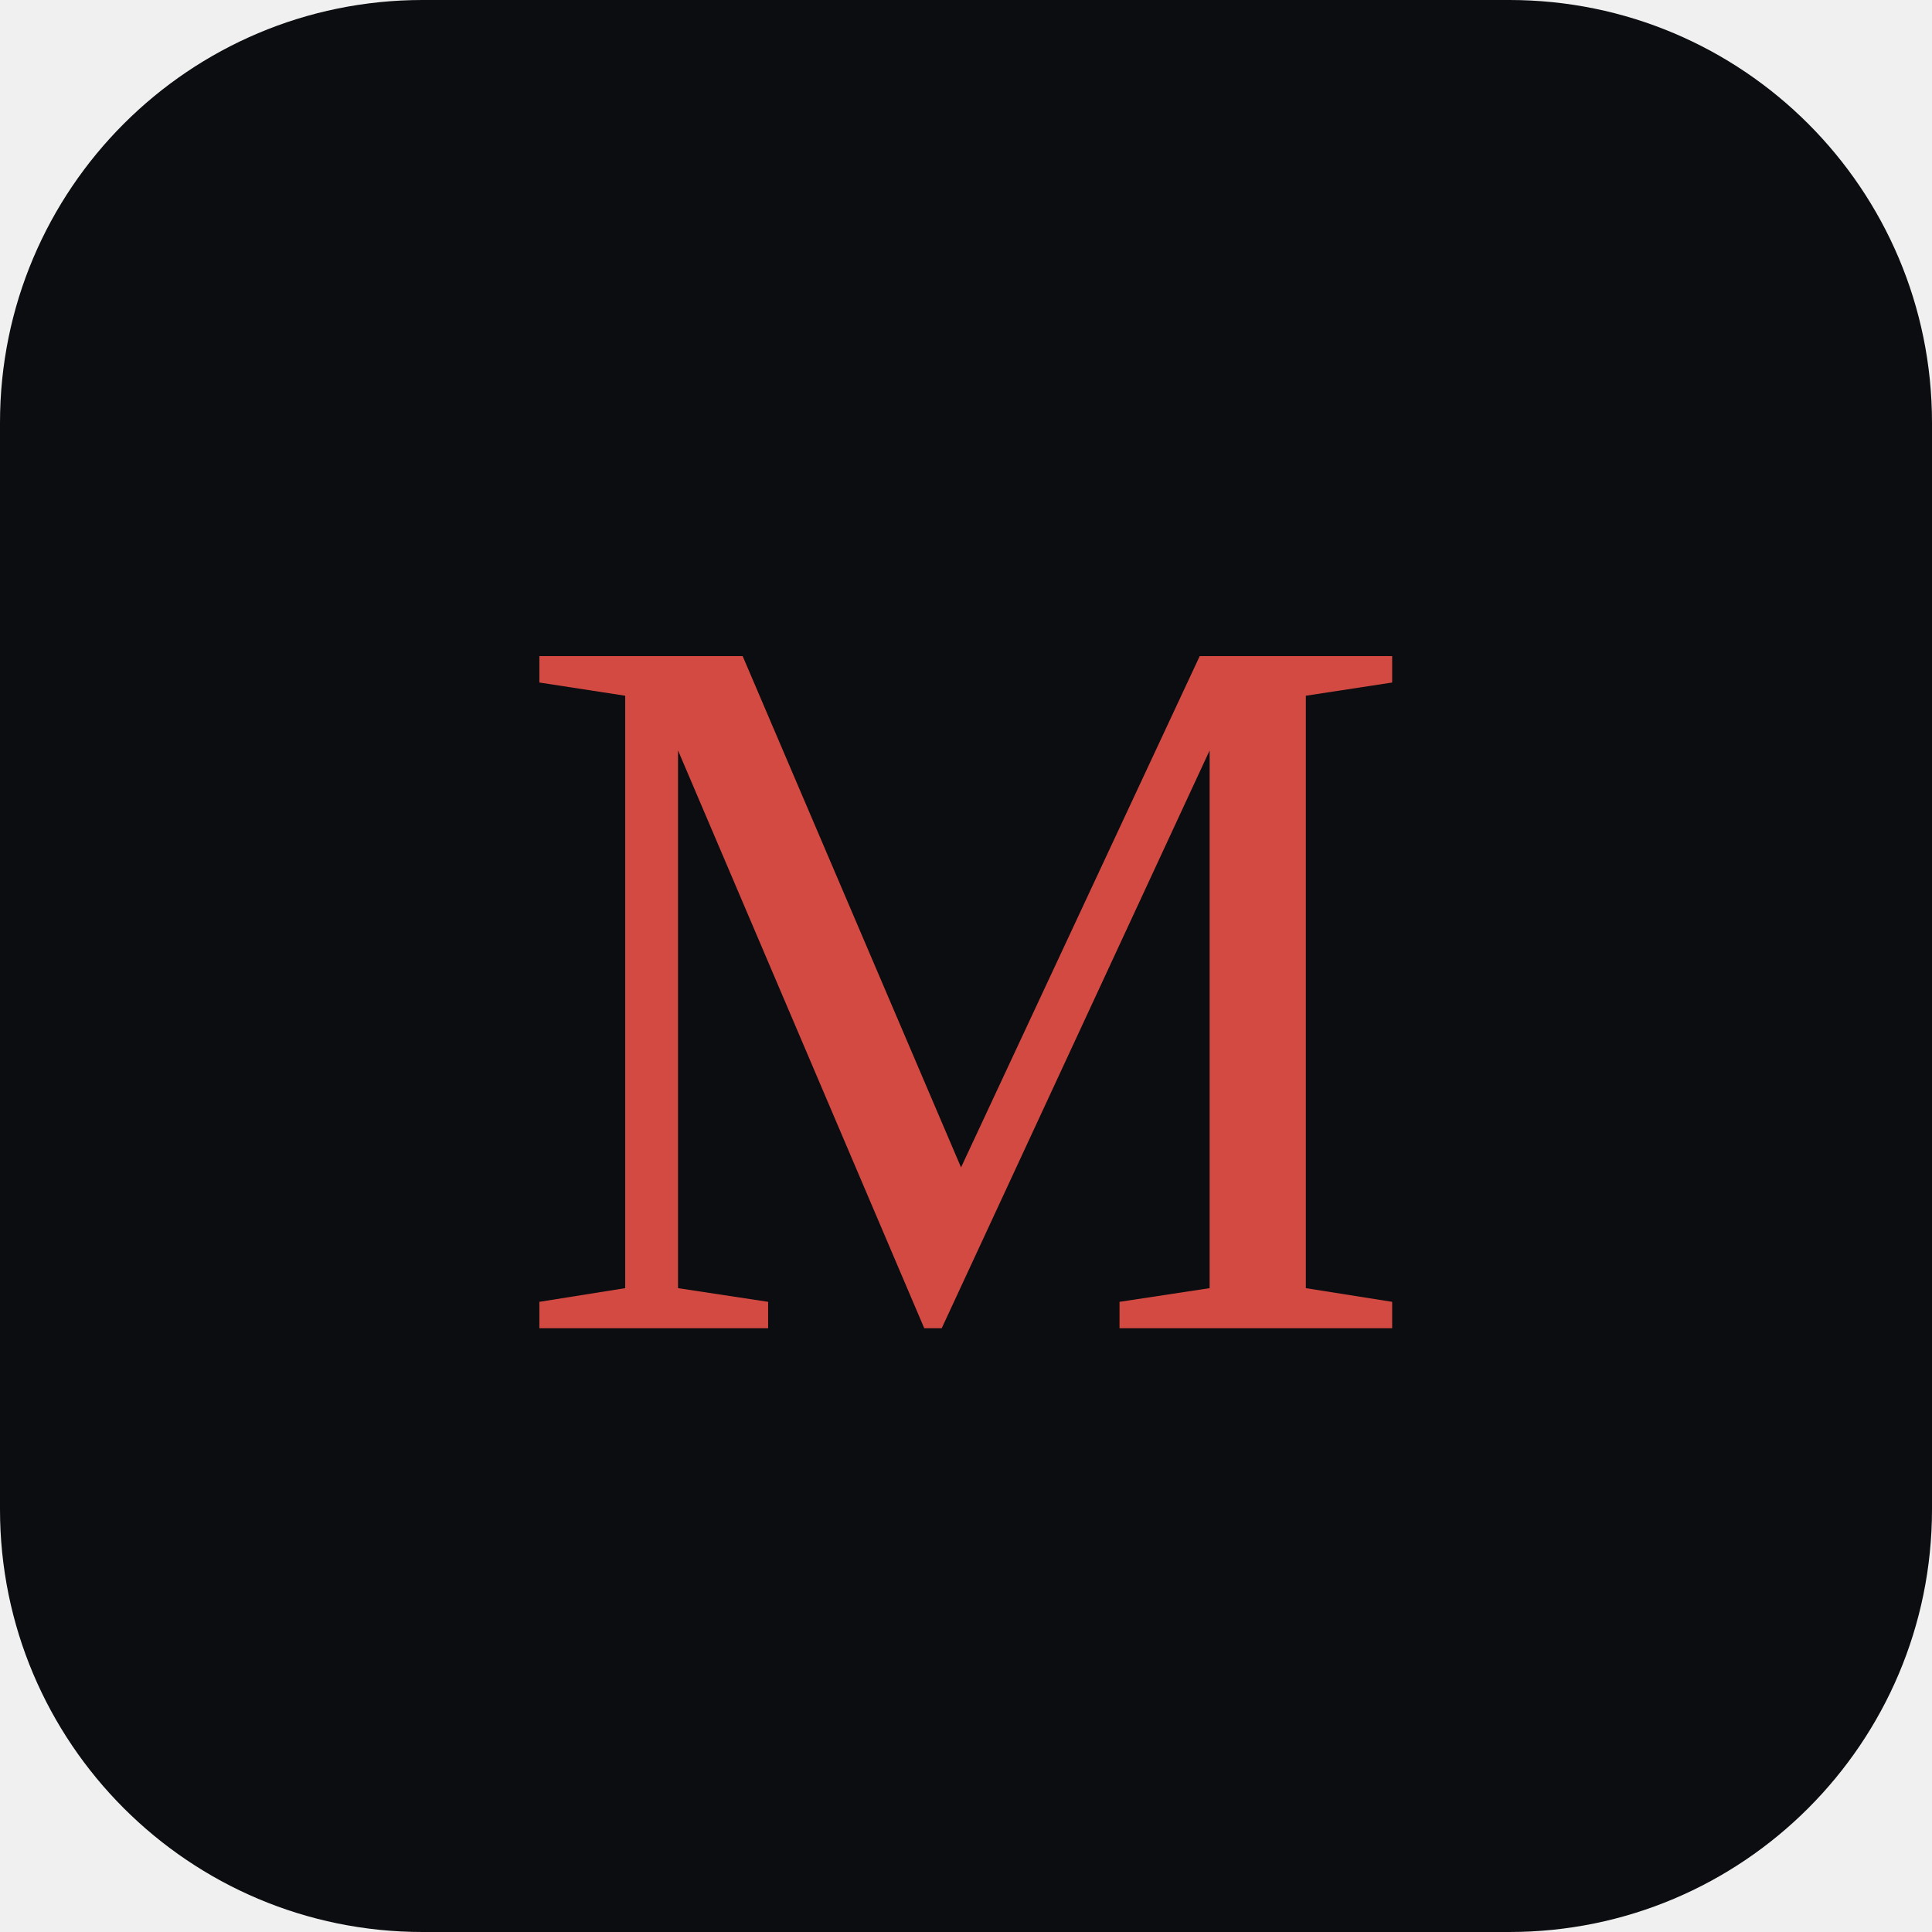
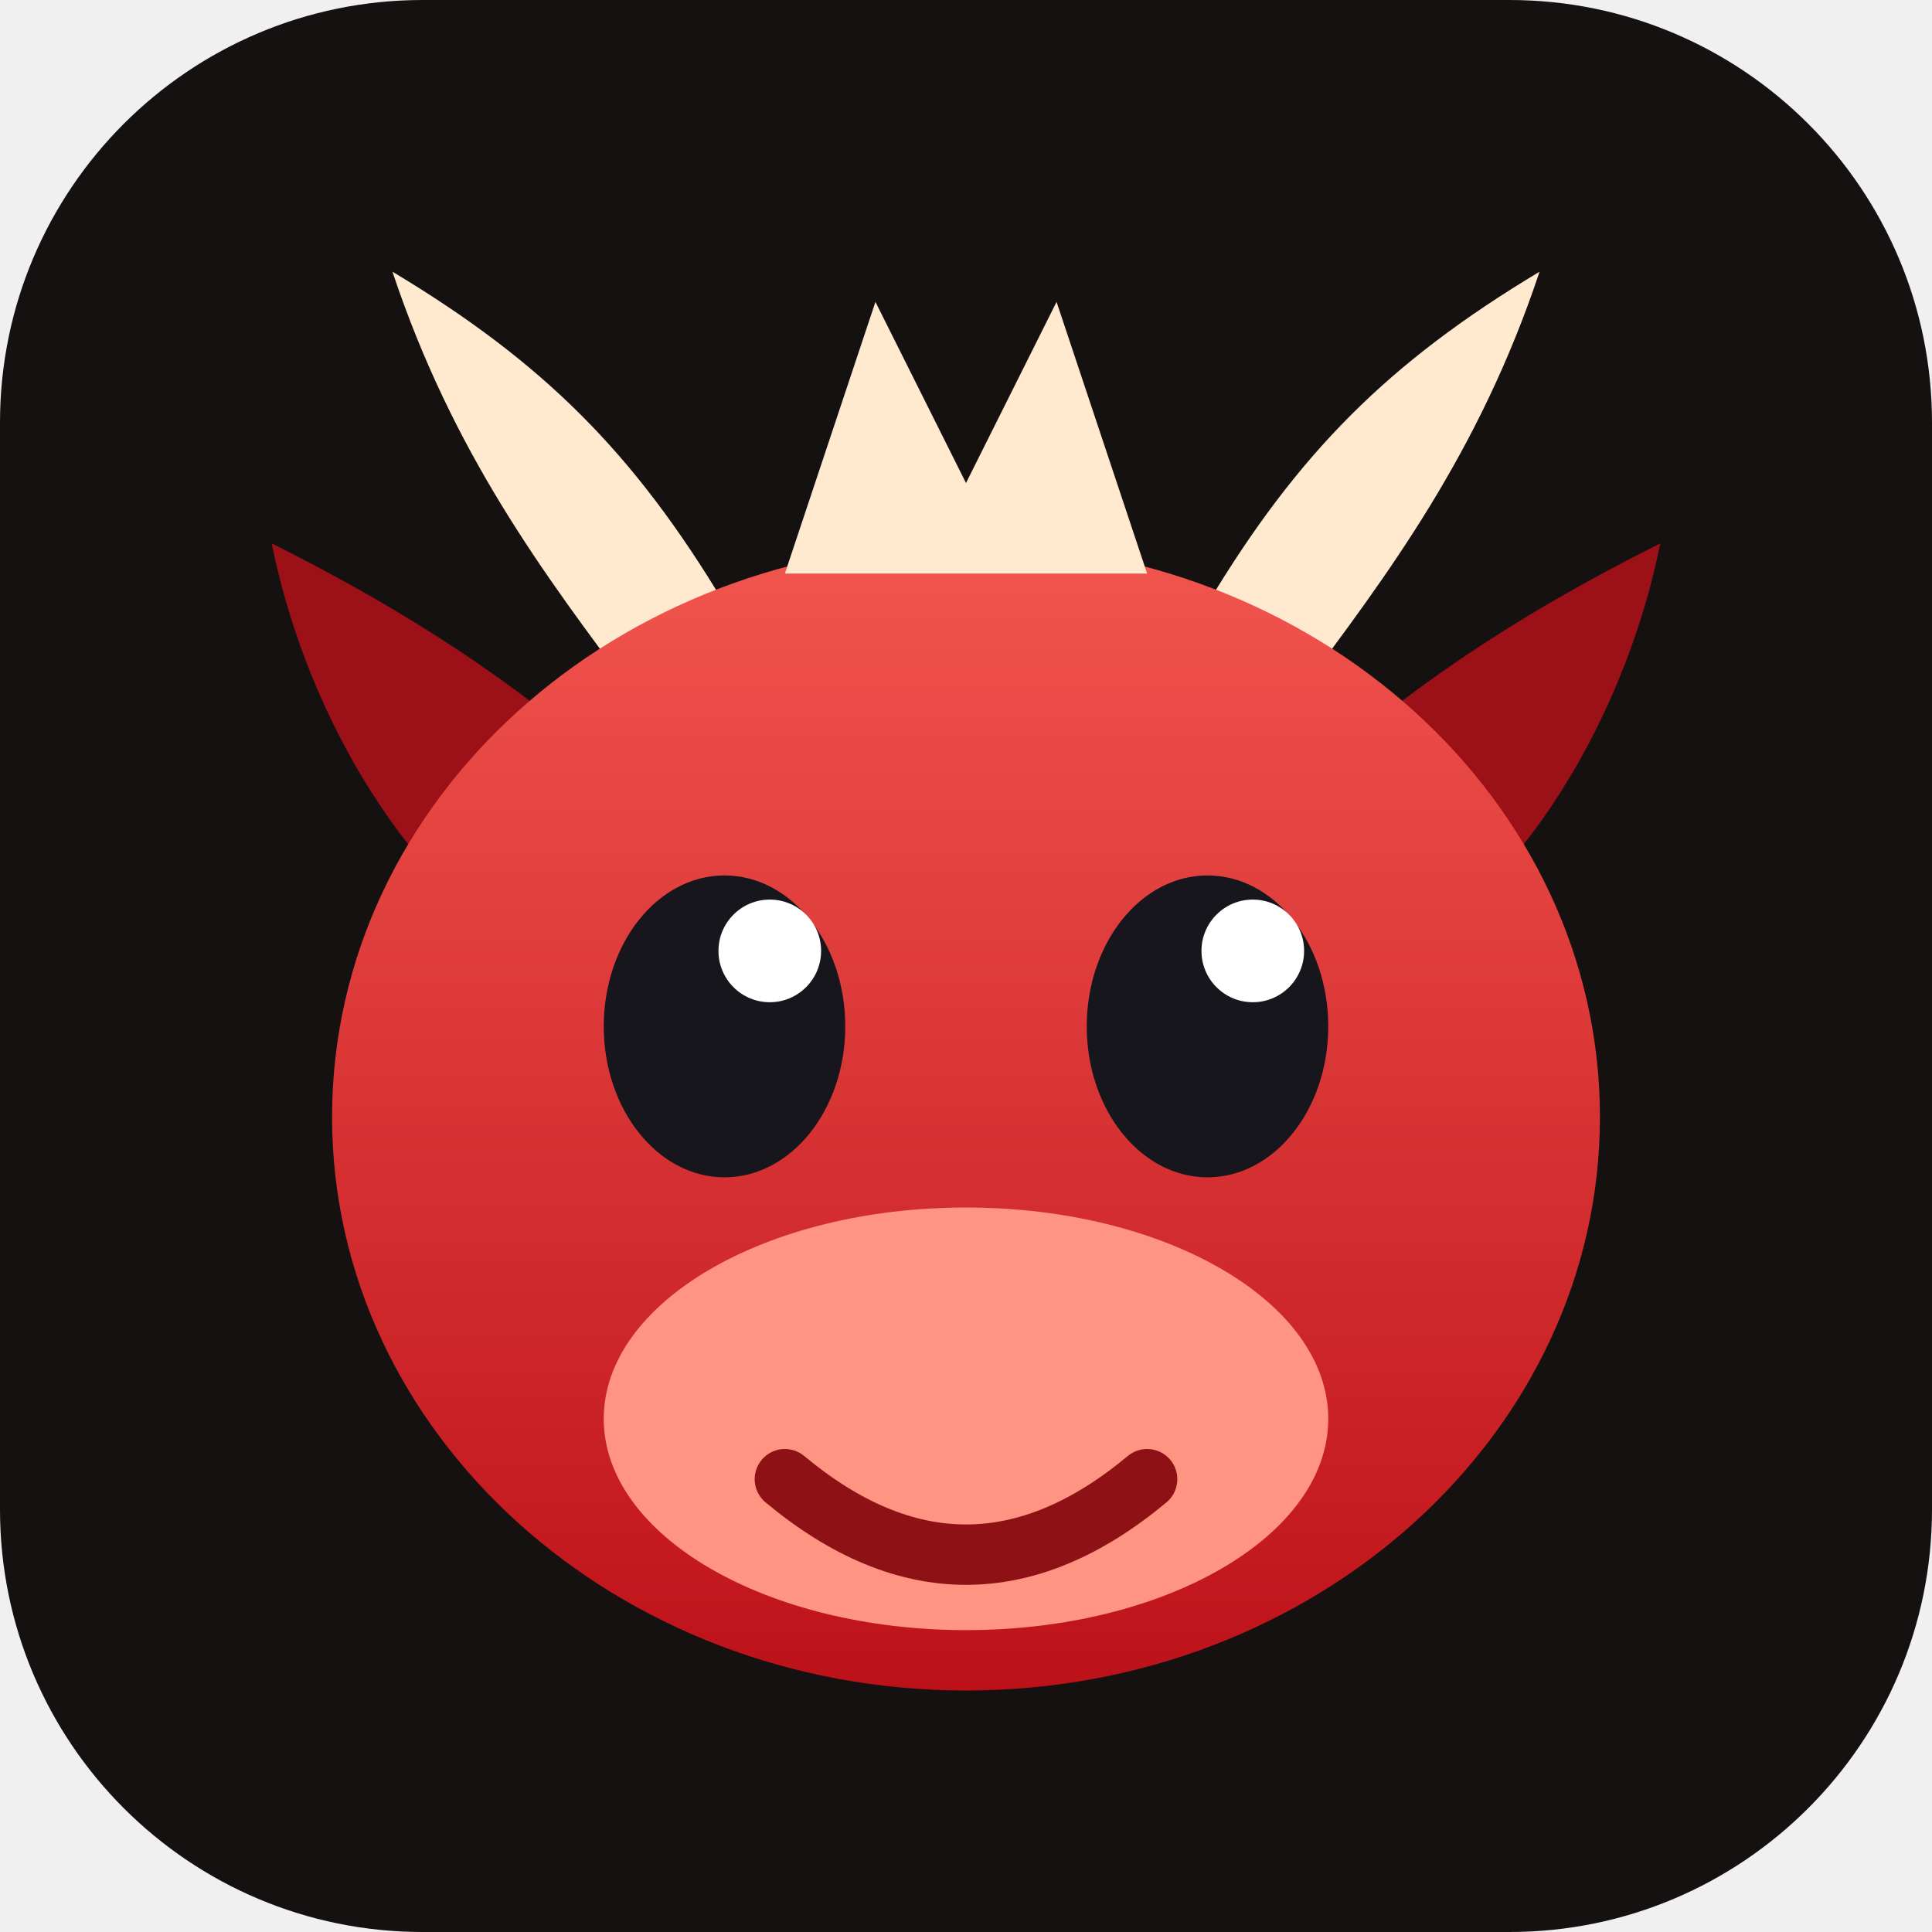
<svg xmlns="http://www.w3.org/2000/svg" viewBox="0 0 64 64">
-   <rect width="64" height="64" rx="14" fill="#0c0d10" />
-   <text x="32" y="44" text-anchor="middle" font-family="Georgia,'Times New Roman',serif" font-size="34" fill="#d34a43">M</text>
+   <defs>
+     <linearGradient id="sk" x1="0" y1="0" x2="0" y2="1">
+       <stop offset="0" stop-color="#f2554e" />
+       <stop offset="100%" stop-color="#bd1119" />
+     </linearGradient>
+   </defs>
+   <rect width="64" height="64" rx="14" fill="#141110" />
+   <path d="M18 32c-5-3-8-9-9-14 6 3 10 6 14 10z" fill="#9c1017" />
+   <path d="M46 32c5-3 8-9 9-14-6 3-10 6-14 10z" fill="#9c1017" />
+   <path d="M24 20c-3-5-6-8-11-11 2 6 5 10 8 14z" fill="#ffe9cf" />
+   <path d="M40 20c3-5 6-8 11-11-2 6-5 10-8 14z" fill="#ffe9cf" />
+   <ellipse cx="32" cy="37" rx="21" ry="19" fill="url(#sk)" />
+   <path d="M26 19l3-9 3 6 3-6 3 9z" fill="#ffe9cf" />
+   <ellipse cx="32" cy="47" rx="12" ry="7" fill="#ff9482" />
+   <path d="M26 49q6 5 12 0" fill="none" stroke="#8e1116" stroke-width="2" stroke-linecap="round" />
+   <ellipse cx="24" cy="34" rx="4" ry="5" fill="#16161c" />
+   <ellipse cx="40" cy="34" rx="4" ry="5" fill="#16161c" />
+   <circle cx="25.5" cy="31.5" r="1.7" fill="#fff" />
+   <circle cx="41.5" cy="31.5" r="1.7" fill="#fff" />
</svg>
